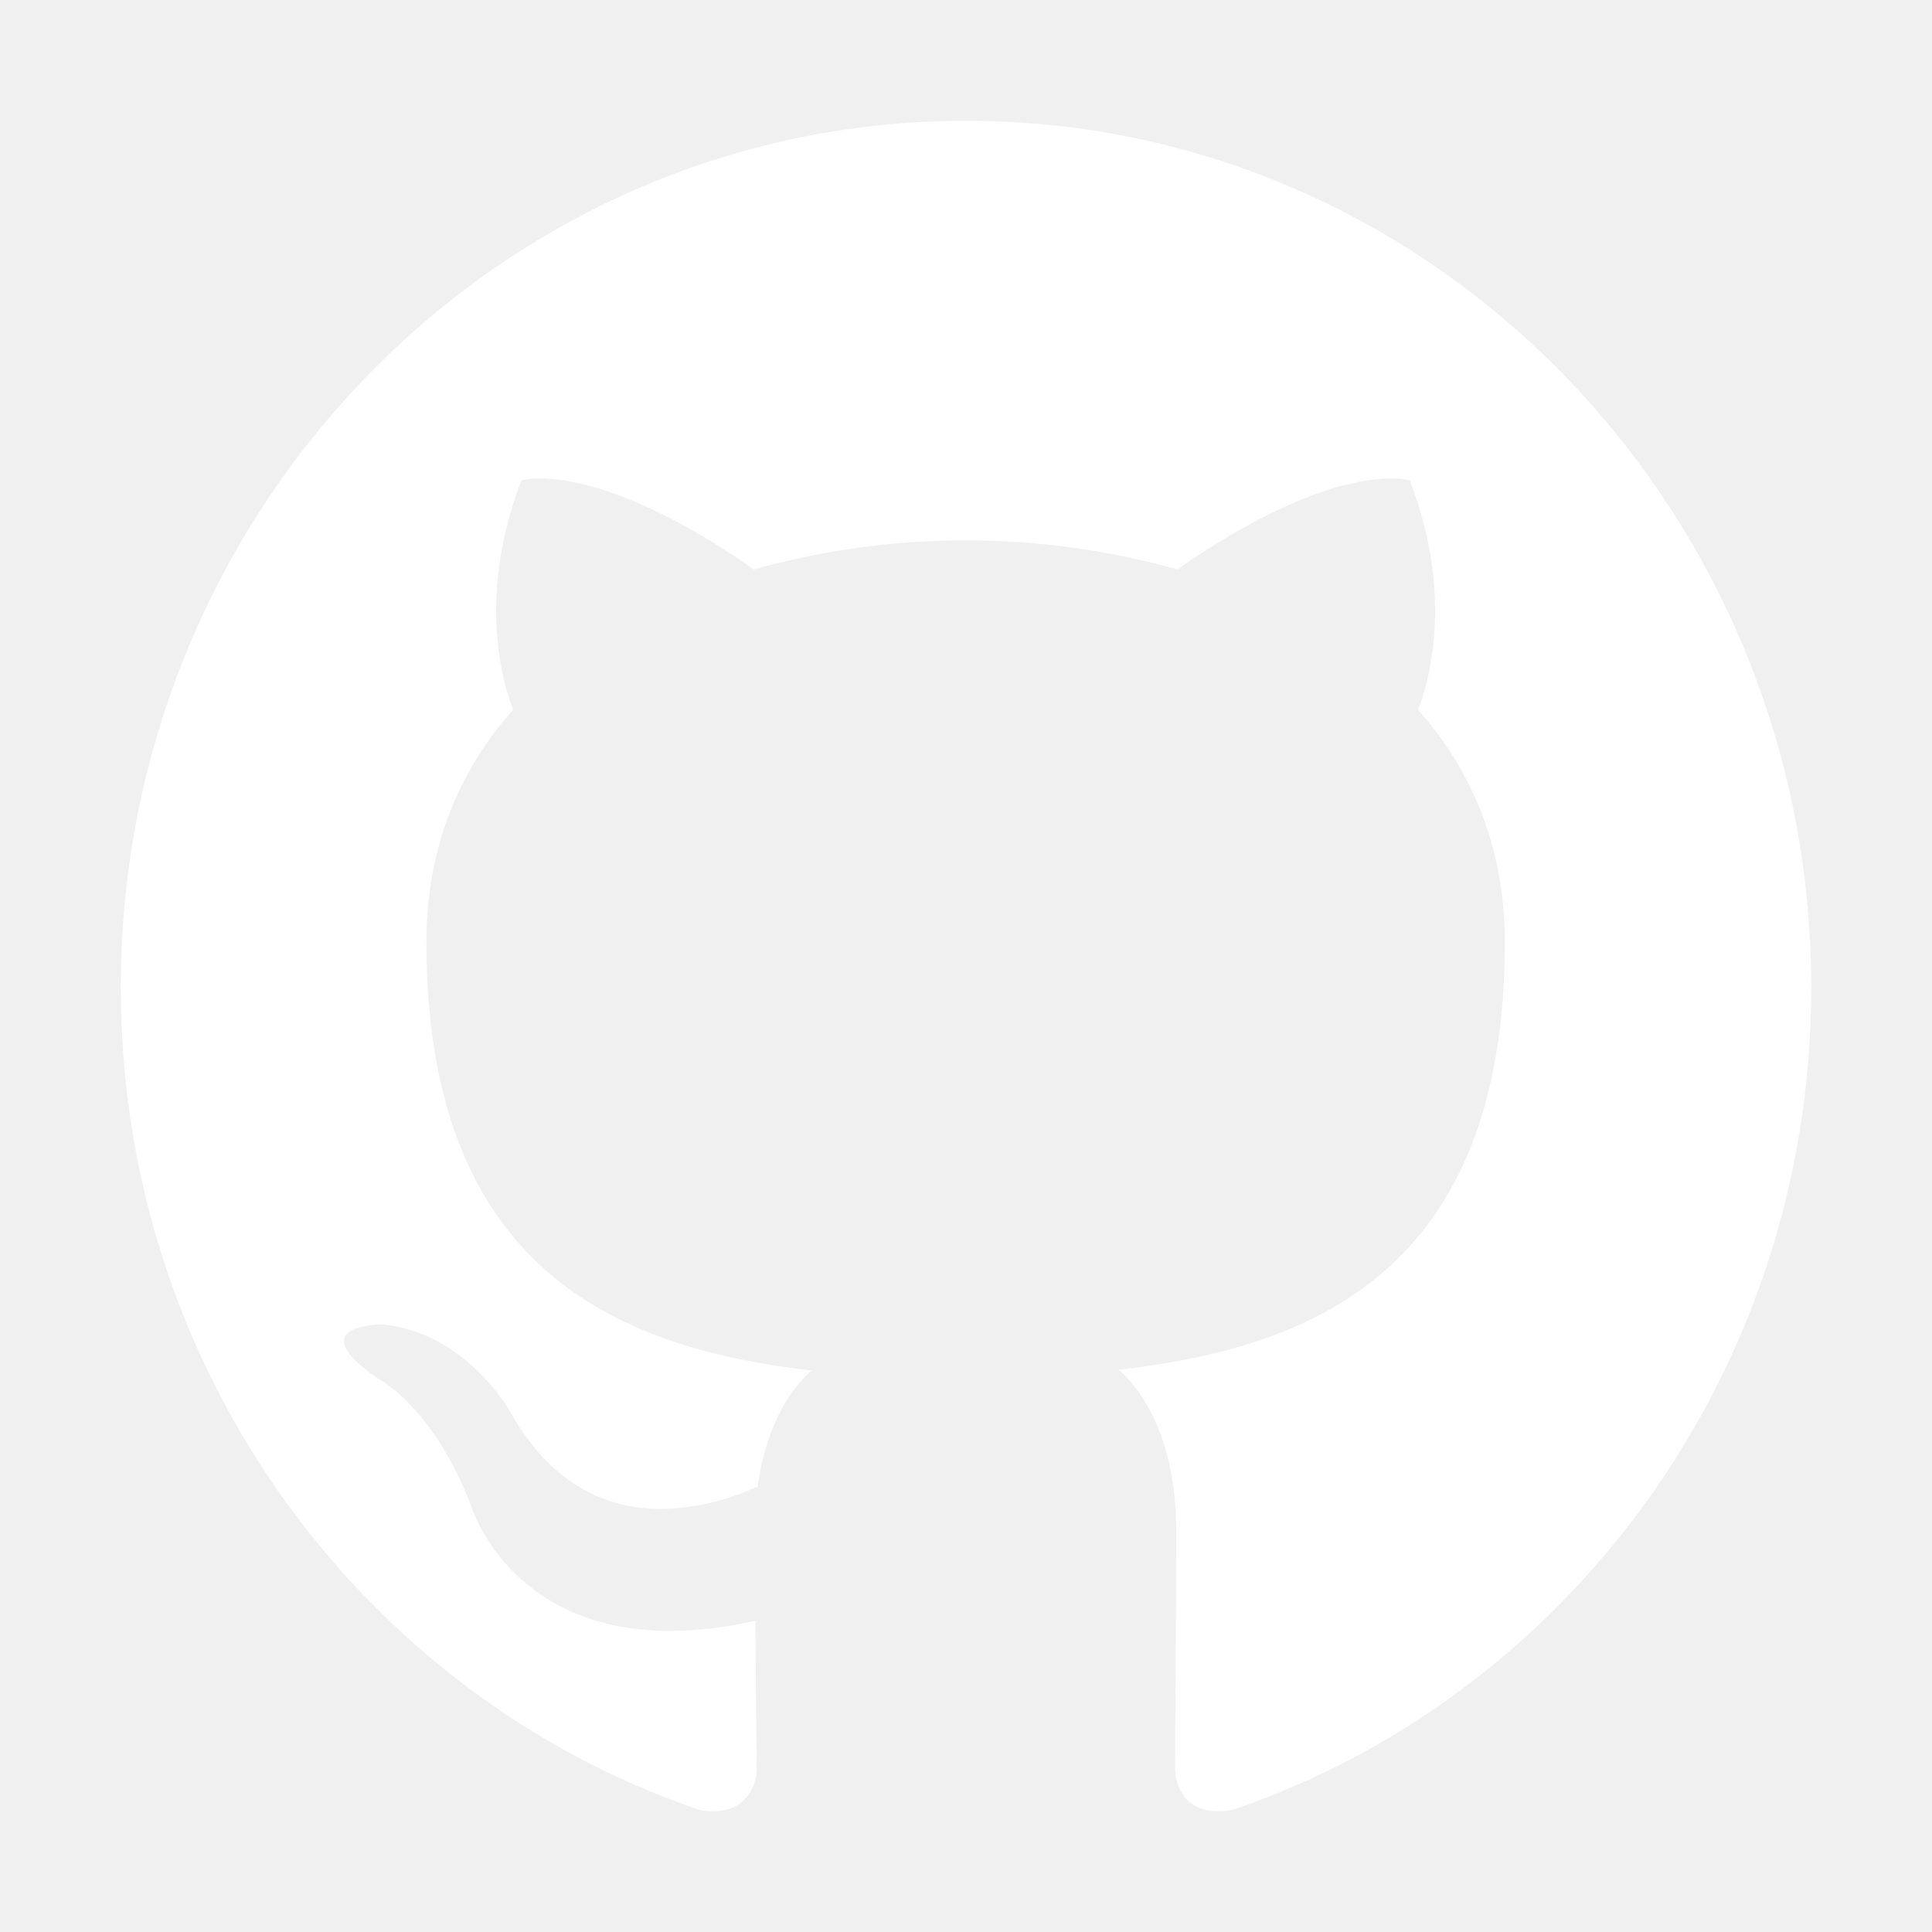
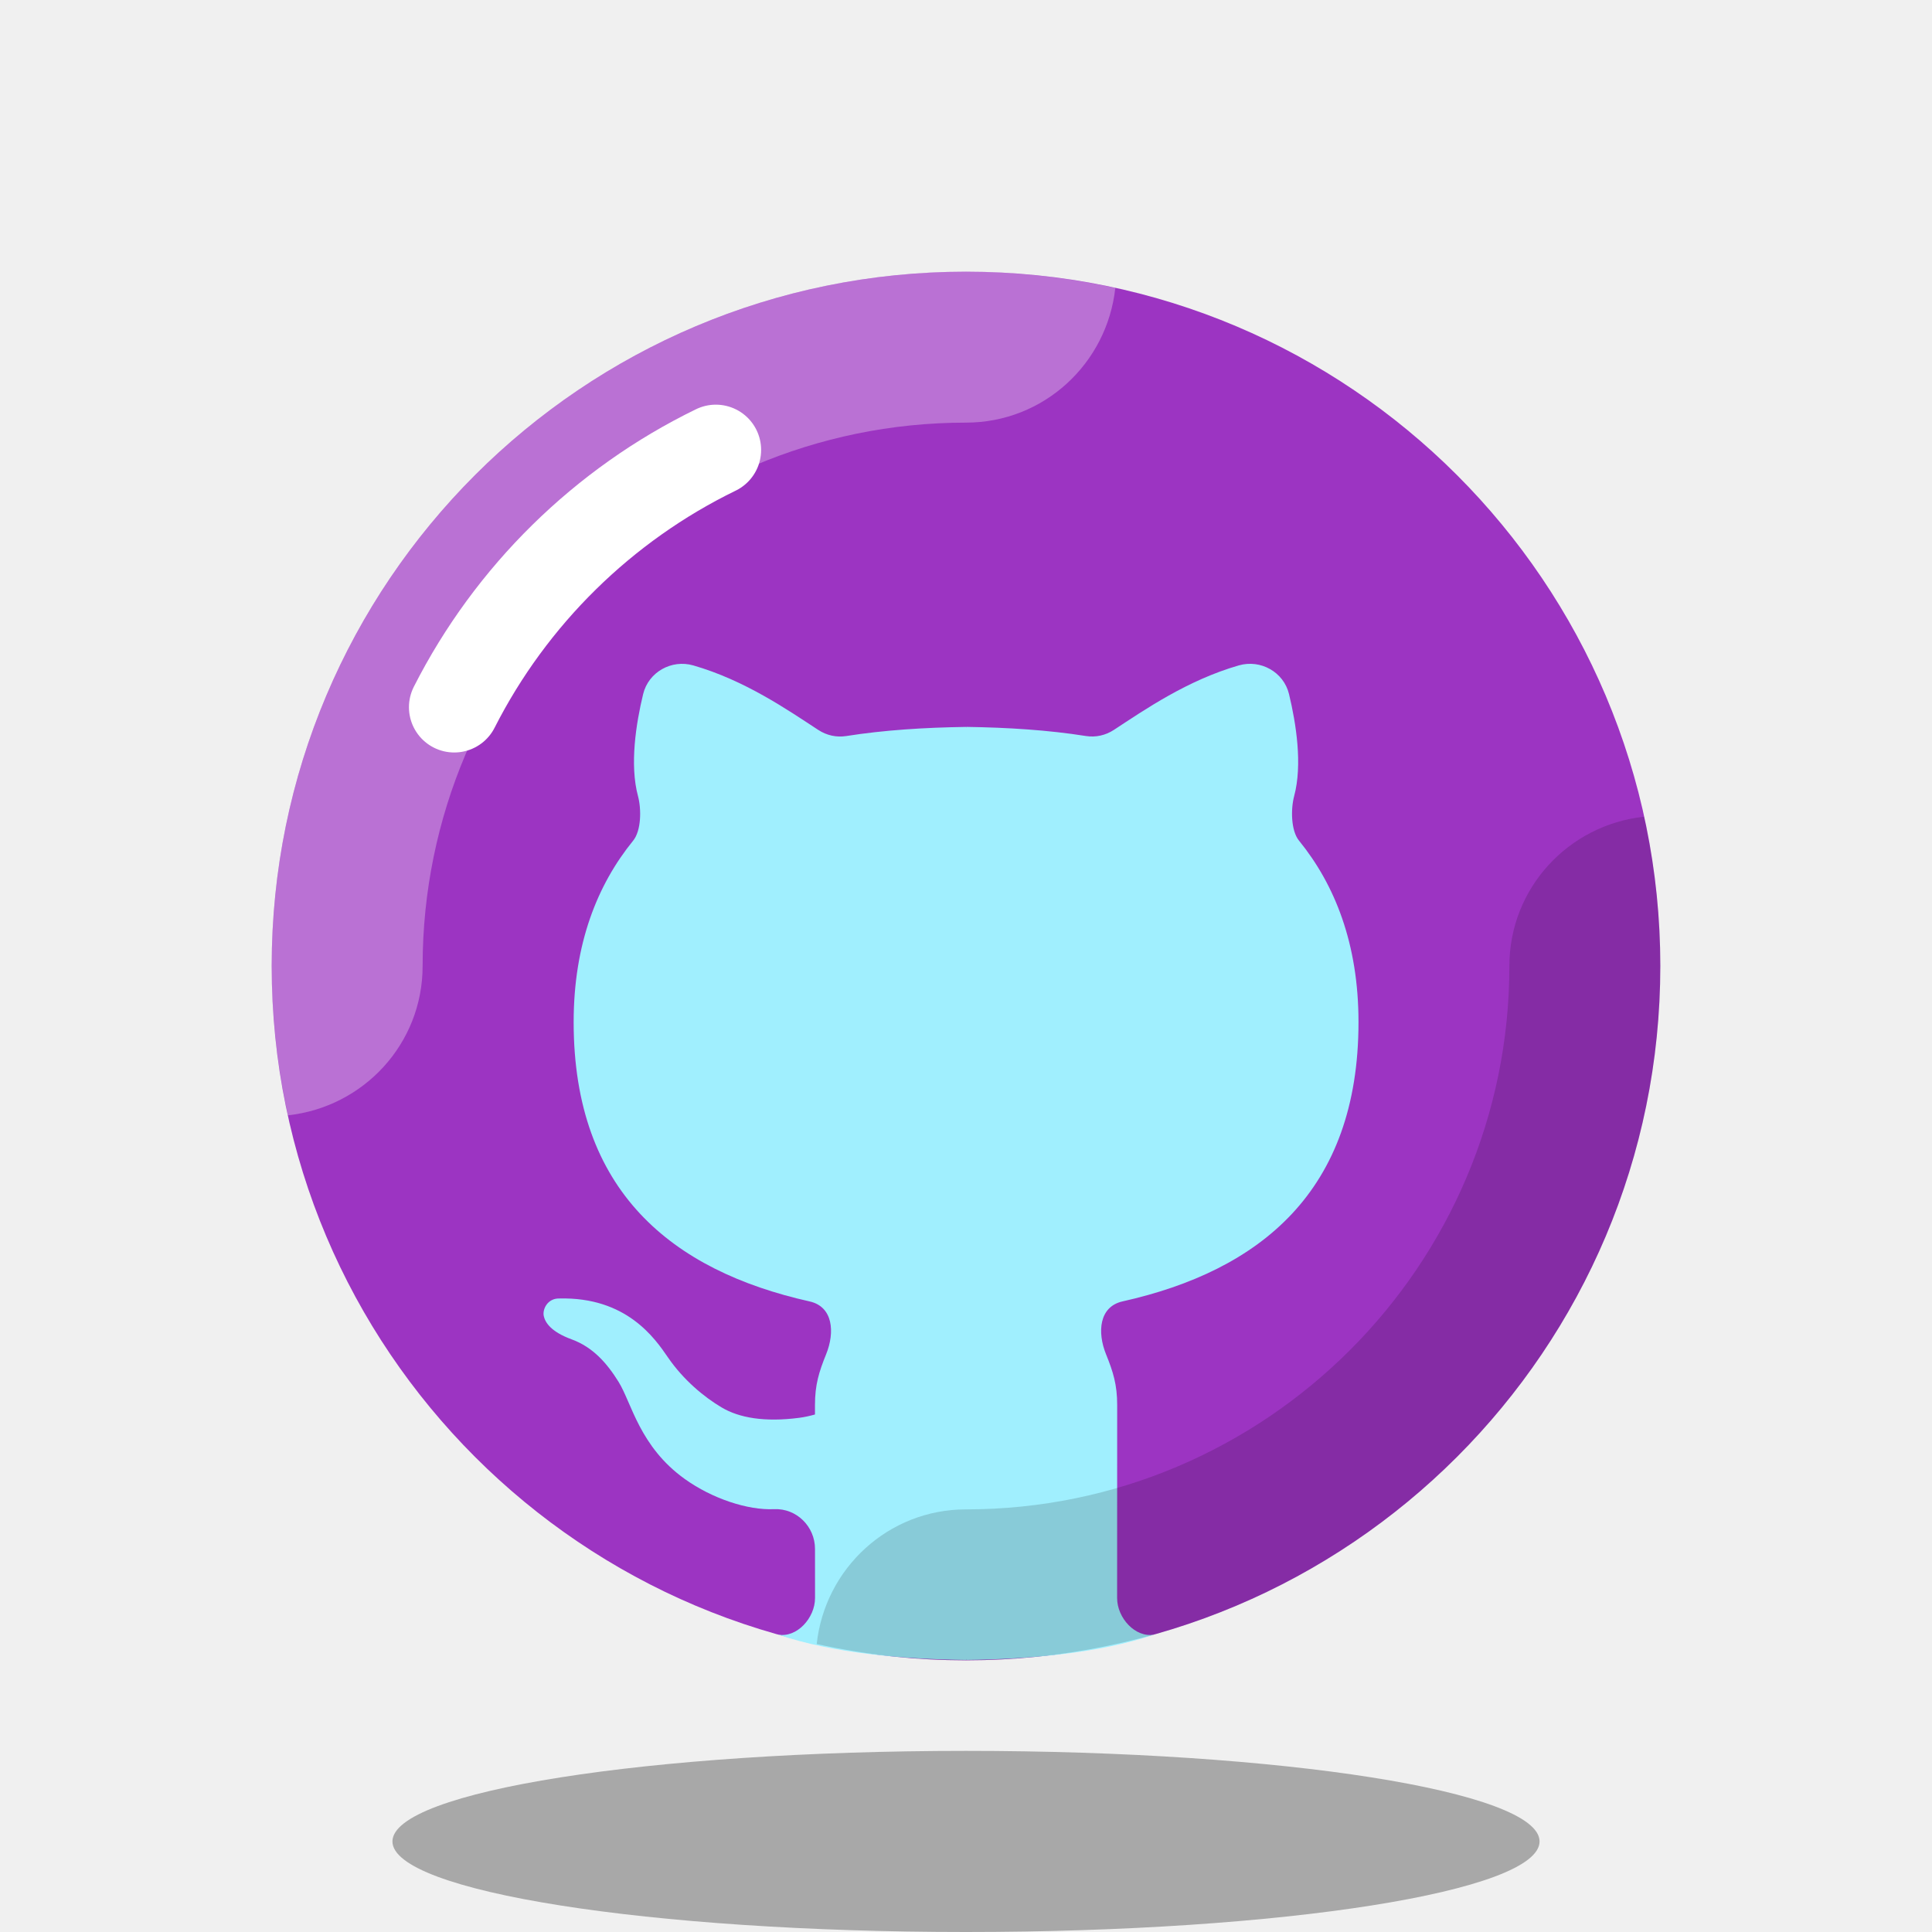
- <svg xmlns="http://www.w3.org/2000/svg" class="ionicon" viewBox="0 0 512 512" fill="#fff">
-   <path d="M256 32C132.3 32 32 134.9 32 261.7c0 101.5 64.2 187.5 153.2 217.9a17.56 17.56 0 003.8.4c8.3 0 11.5-6.1 11.5-11.4 0-5.5-.2-19.9-.3-39.1a102.4 102.4 0 01-22.6 2.7c-43.1 0-52.9-33.5-52.9-33.5-10.2-26.5-24.9-33.6-24.9-33.6-19.5-13.7-.1-14.1 1.4-14.1h.1c22.5 2 34.3 23.8 34.3 23.8 11.2 19.6 26.2 25.1 39.6 25.1a63 63 0 0025.6-6c2-14.8 7.8-24.9 14.2-30.7-49.7-5.8-102-25.5-102-113.5 0-25.1 8.7-45.6 23-61.6-2.3-5.8-10-29.2 2.2-60.8a18.64 18.64 0 015-.5c8.1 0 26.4 3.1 56.6 24.1a208.21 208.21 0 01112.2 0c30.2-21 48.5-24.1 56.6-24.1a18.64 18.64 0 015 .5c12.2 31.6 4.5 55 2.2 60.8 14.3 16.1 23 36.6 23 61.6 0 88.2-52.4 107.6-102.3 113.3 8 7.1 15.2 21.1 15.2 42.5 0 30.7-.3 55.5-.3 63 0 5.4 3.1 11.5 11.4 11.5a19.35 19.35 0 004-.4C415.9 449.2 480 363.1 480 261.7 480 134.9 379.7 32 256 32z" />
+ <svg xmlns="http://www.w3.org/2000/svg" viewBox="0 0 64 64" width="128px" height="128px" baseProfile="basic">
+   <circle cx="32" cy="32" r="23" fill="#9c34c2" />
+   <ellipse cx="32" cy="61" opacity=".3" rx="19" ry="3" />
+   <path fill="#fff" d="M32,14c2.577,0,4.674-1.957,4.946-4.461C35.352,9.19,33.699,9,32,9 C19.297,9,9,19.297,9,32c0,1.699,0.19,3.352,0.539,4.946C12.044,36.674,14,34.577,14,32C14,22.075,22.075,14,32,14z" opacity=".3" />
+   <path fill="none" stroke="#fff" stroke-linecap="round" stroke-linejoin="round" stroke-miterlimit="10" stroke-width="3" d="M15.047,23.427c1.878-3.699,4.932-6.705,8.666-8.522" />
+   <path fill="#a0effe" d="M37.184,43.111c4.556-1.02,7.818-3.645,7.818-9.252c0-2.6-0.787-4.556-1.97-6.011 c-0.273-0.336-0.274-1.056-0.162-1.474c0.281-1.043,0.066-2.404-0.17-3.383c-0.177-0.73-0.94-1.156-1.662-0.949 c-1.707,0.491-3.115,1.466-4.138,2.136c-0.279,0.182-0.602,0.255-0.931,0.203c-1.244-0.197-2.581-0.282-3.964-0.302L32,24.113V24.08 c-1.383,0.02-2.72,0.105-3.964,0.302c-0.329,0.052-0.652-0.021-0.931-0.203c-1.023-0.669-2.431-1.644-4.138-2.136 c-0.721-0.208-1.485,0.219-1.662,0.949c-0.237,0.979-0.451,2.341-0.17,3.383c0.113,0.418,0.112,1.138-0.162,1.474 c-1.183,1.455-1.97,3.41-1.97,6.011c0,5.607,3.261,8.232,7.818,9.252c0.774,0.173,0.843,1.018,0.544,1.753 c-0.236,0.582-0.368,1.009-0.368,1.677v0.315c-0.168,0.046-0.342,0.087-0.53,0.111c-1.142,0.147-1.98,0-2.559-0.343 c-0.58-0.343-1.267-0.909-1.783-1.662c-0.435-0.635-1.375-2.003-3.596-1.949c-0.388-0.01-0.565,0.354-0.516,0.581 c0.044,0.2,0.22,0.516,0.924,0.773c0.706,0.259,1.169,0.788,1.556,1.411c0.431,0.695,0.693,2.143,2.196,3.218 c0.901,0.644,2.078,1.036,2.954,0.996c0.742-0.034,1.355,0.574,1.355,1.317l0.001,1.628c0,0.659-0.603,1.326-1.228,1.21 c1.854,0.624,4.129,0.813,6.229,0.84v-0.047l0.005,0.047c2.1-0.026,4.375-0.216,6.229-0.84c-0.625,0.115-1.228-0.552-1.228-1.21 l0.002-6.396c0-0.668-0.132-1.095-0.368-1.677C36.342,44.13,36.41,43.285,37.184,43.111z" />
+   <path d="M54.461,27.054C51.956,27.326,50,29.423,50,32c0,9.925-8.075,18-18,18 c-2.577,0-4.674,1.957-4.946,4.461C28.648,54.81,30.301,55,32,55c12.703,0,23-10.297,23-23C55,30.301,54.81,28.648,54.461,27.054z" opacity=".15" />
</svg>
